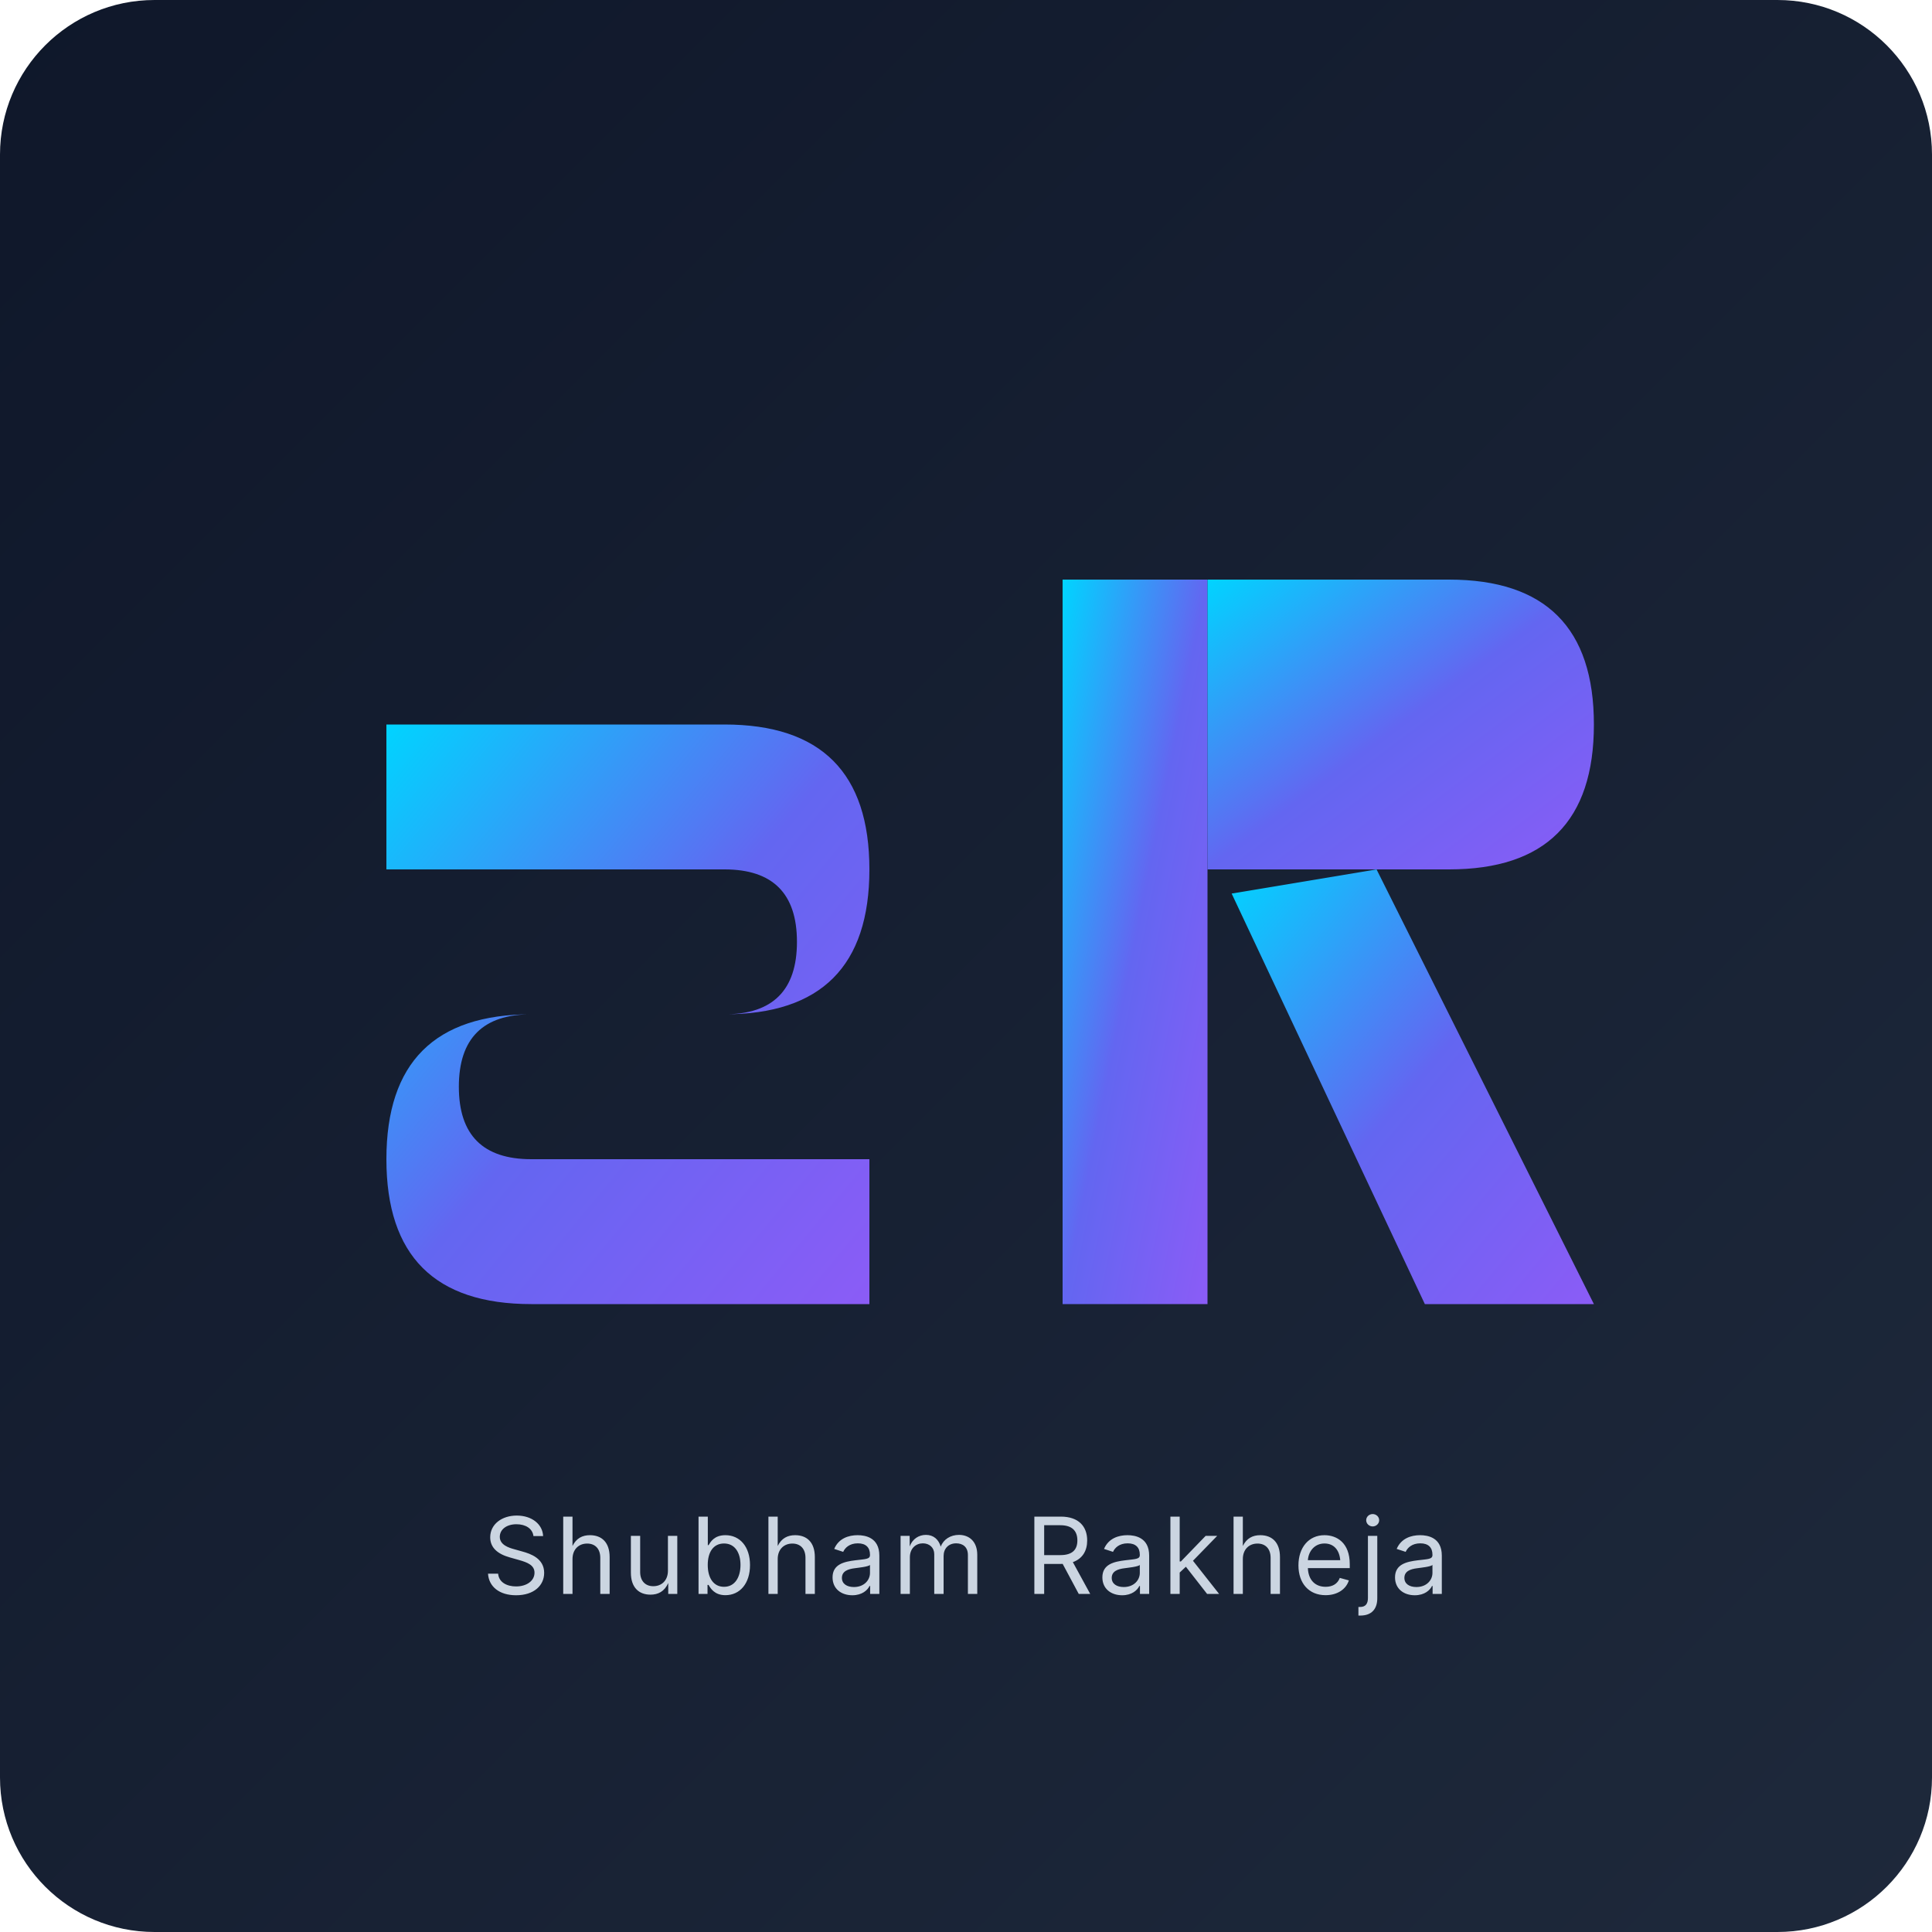
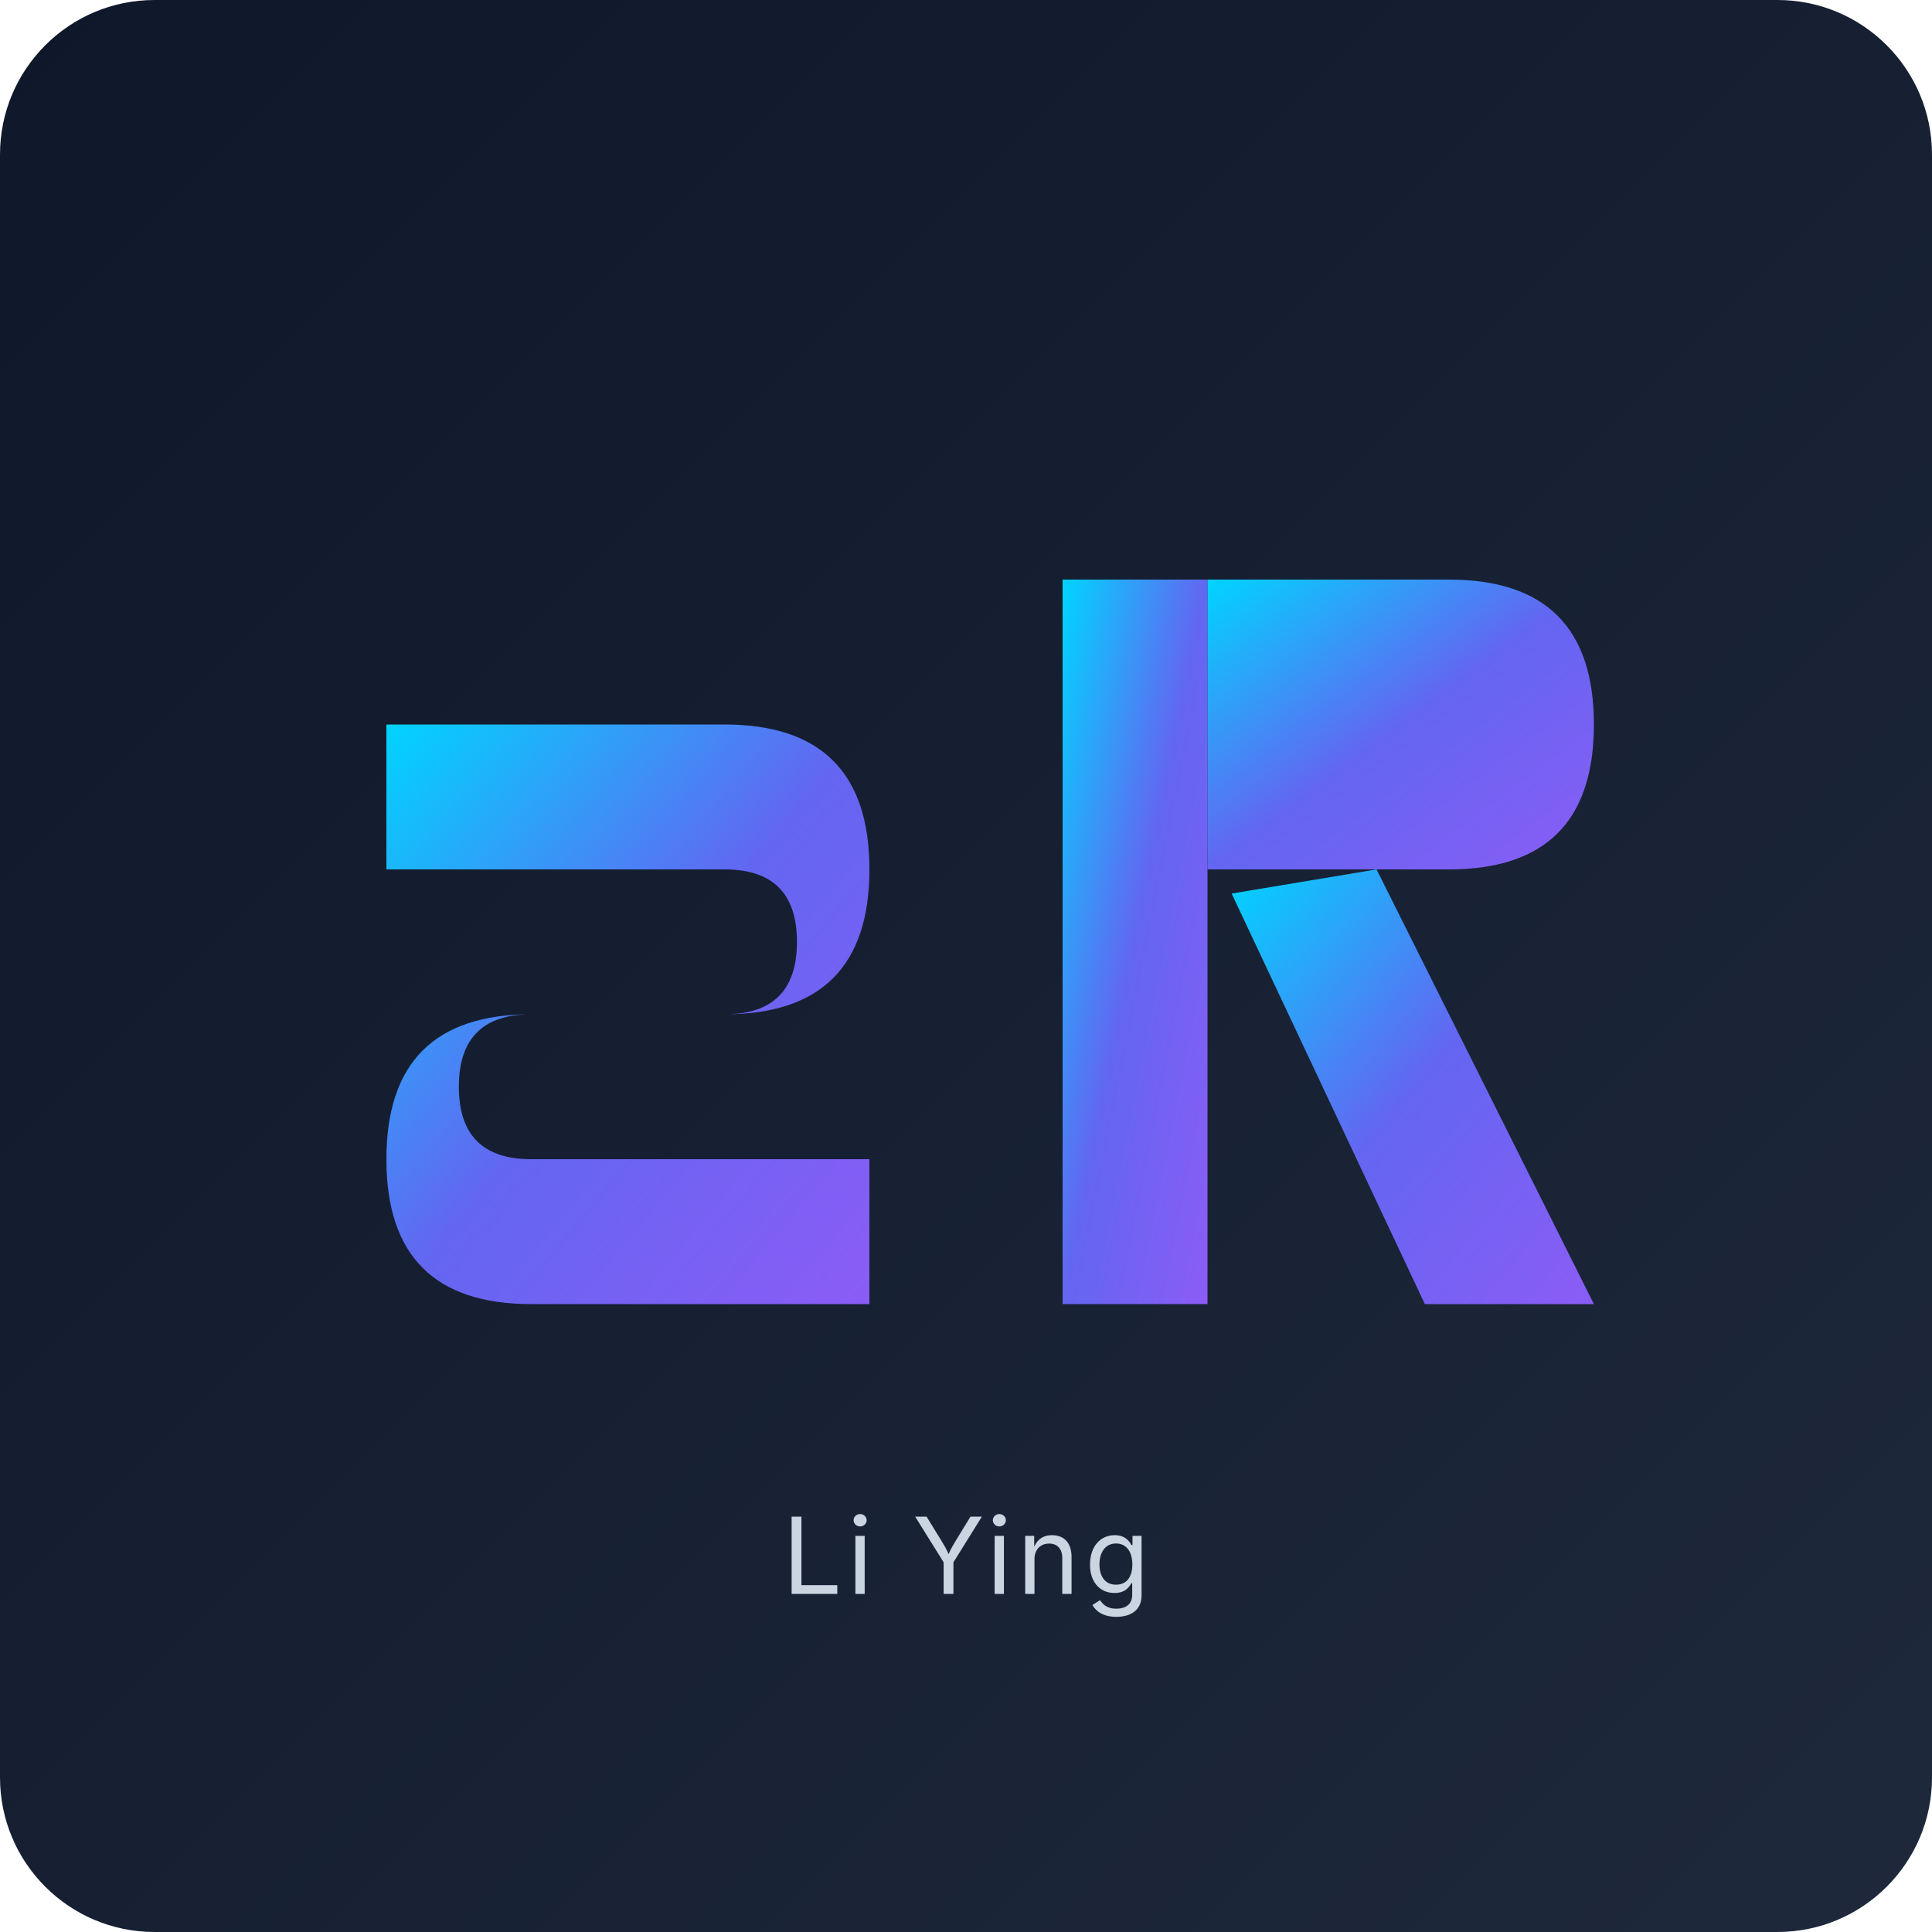
<svg xmlns="http://www.w3.org/2000/svg" width="400" height="400" viewBox="0 0 400 400">
  <defs>
    <linearGradient id="letterGradient" x1="0%" y1="0%" x2="100%" y2="100%">
      <stop offset="0%" style="stop-color:#00D4FF;stop-opacity:1" />
      <stop offset="50%" style="stop-color:#6366F1;stop-opacity:1" />
      <stop offset="100%" style="stop-color:#8B5CF6;stop-opacity:1" />
    </linearGradient>
    <linearGradient id="bgGradient" x1="0%" y1="0%" x2="100%" y2="100%">
      <stop offset="0%" style="stop-color:#0F172A;stop-opacity:1" />
      <stop offset="100%" style="stop-color:#1E293B;stop-opacity:1" />
    </linearGradient>
  </defs>
  <rect width="400" height="400" fill="url(#bgGradient)" rx="32" />
  <g transform="translate(80, 120)">
    <path d="M 0 30               L 70 30               C 90 30 100 40 100 60              C 100 80 90 90 70 90              L 30 90              C 20 90 15 95 15 105              C 15 115 20 120 30 120              L 100 120              L 100 150              L 30 150              C 10 150 0 140 0 120              C 0 100 10 90 30 90              L 70 90              C 80 90 85 85 85 75              C 85 65 80 60 70 60              L 0 60              Z" fill="url(#letterGradient)" stroke="none" />
  </g>
  <g transform="translate(220, 120)">
    <rect x="0" y="0" width="30" height="150" fill="url(#letterGradient)" />
    <path d="M 30 0              L 80 0              C 100 0 110 10 110 30              C 110 50 100 60 80 60              L 30 60              Z" fill="url(#letterGradient)" />
    <path d="M 65 60              L 110 150              L 75 150              L 35 65              Z" fill="url(#letterGradient)" />
  </g>
  <text x="200" y="330" font-family="Inter, -apple-system, BlinkMacSystemFont, sans-serif" font-size="22" font-weight="400" text-anchor="middle" fill="#CBD5E1" letter-spacing="1px">
-     Shubham Rakheja
+     Li Ying
  </text>
</svg>
